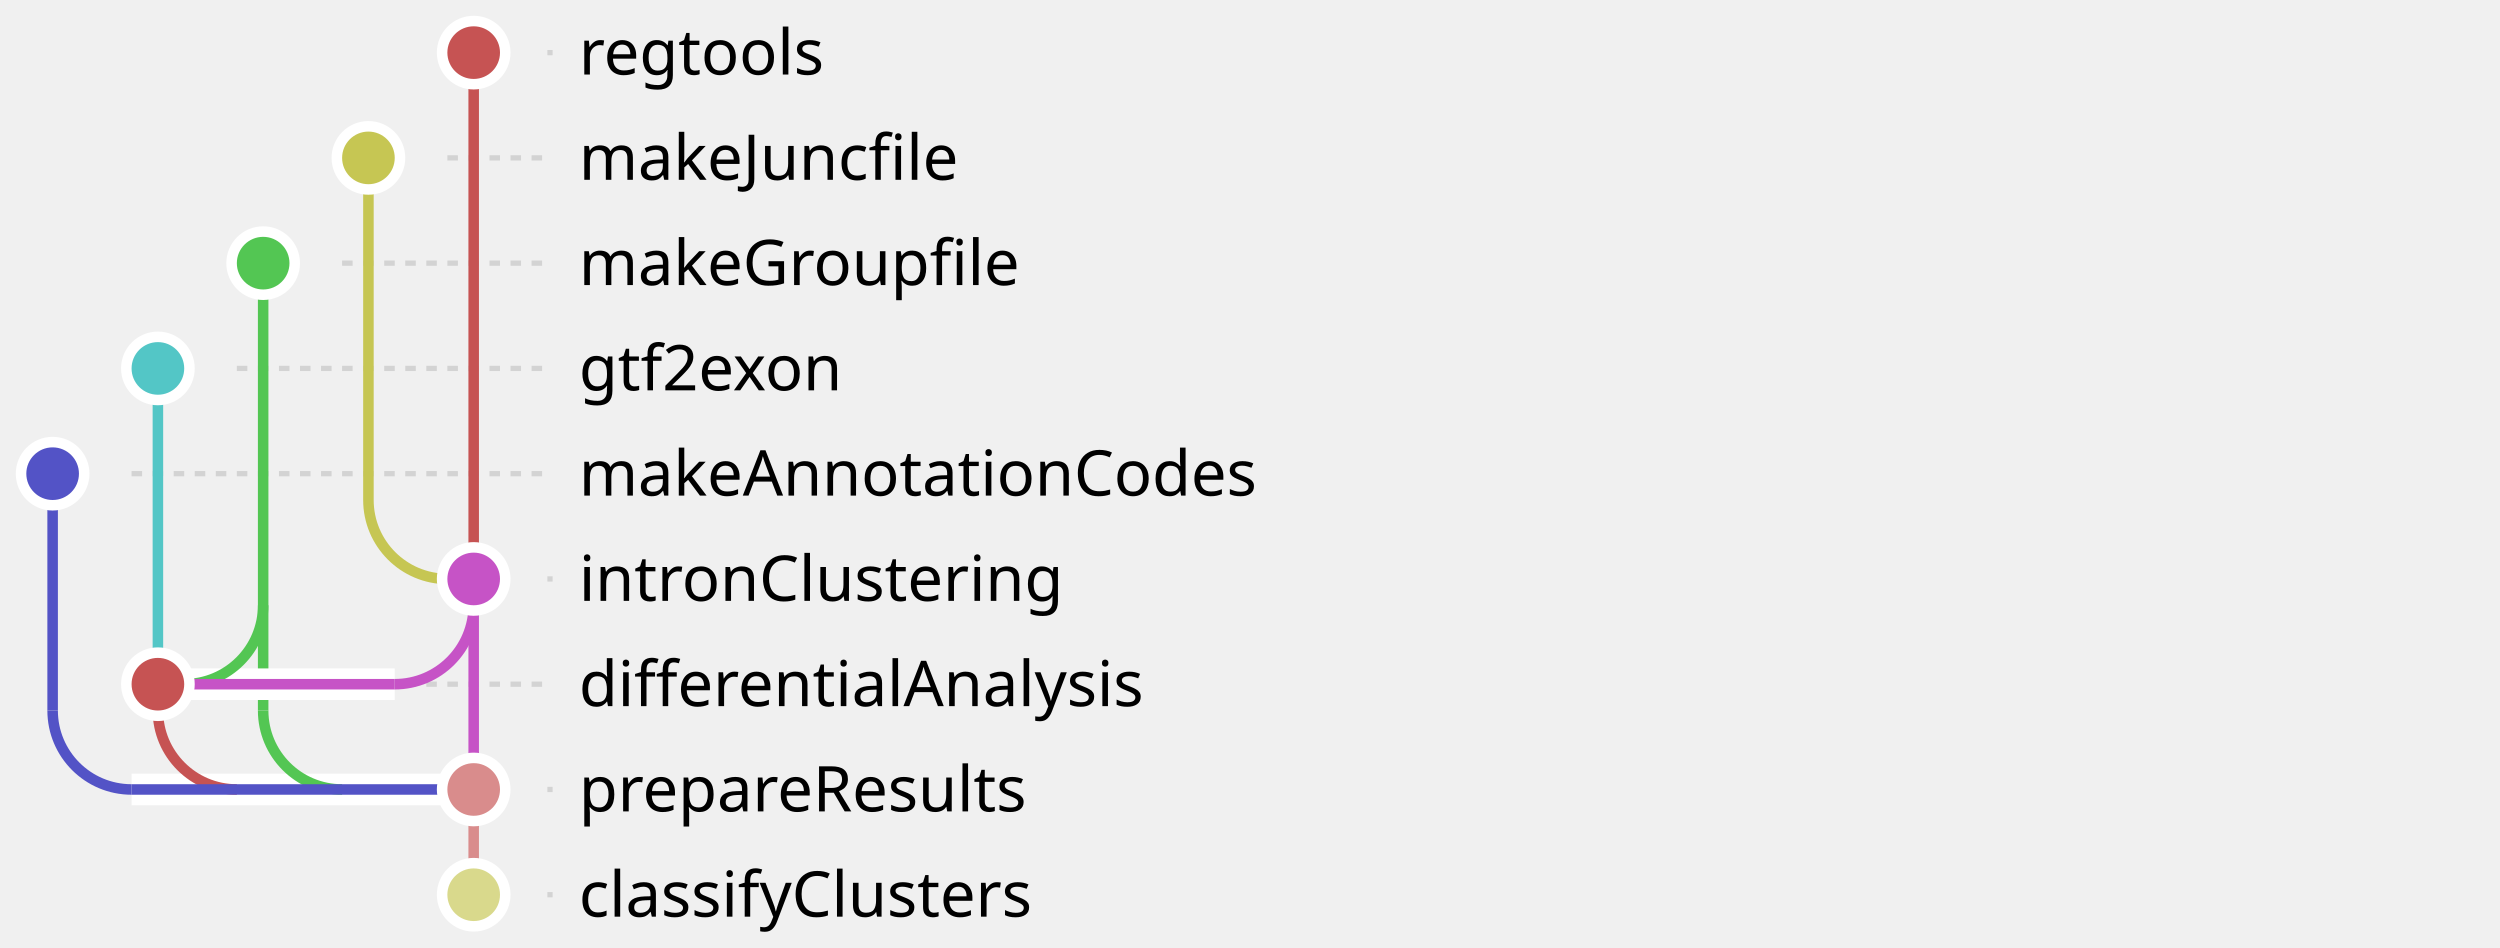
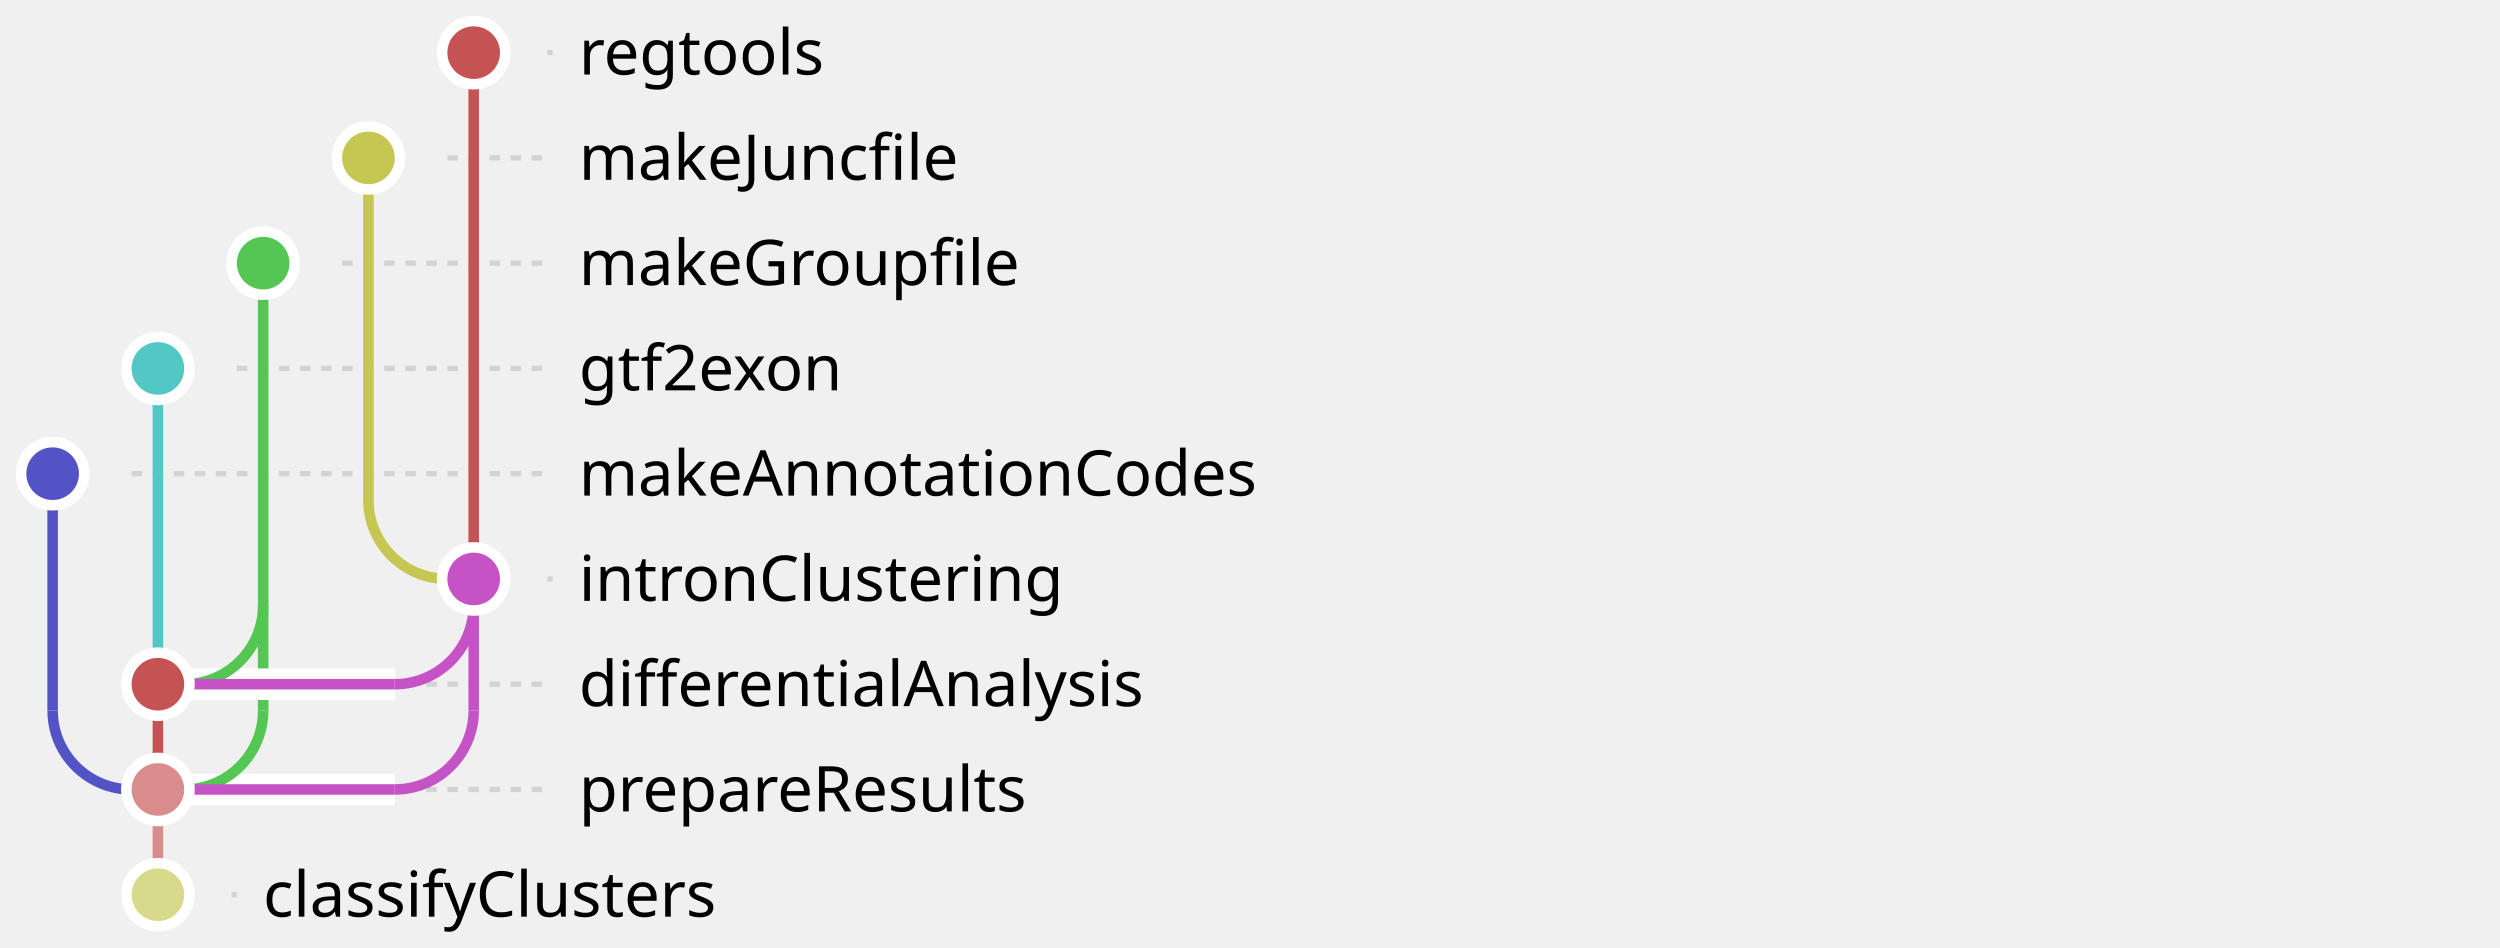
<svg xmlns="http://www.w3.org/2000/svg" baseProfile="full" height="100%" version="1.1" viewBox="25.0,5.0,475.0,180.0" width="100%">
  <defs />
  <g>
    <line stroke="lightgrey" stroke-dasharray="2" x1="130.0" x2="129.0" y1="15.0" y2="15.0" />
    <line stroke="lightgrey" stroke-dasharray="2" x1="110.0" x2="129.0" y1="35.0" y2="35.0" />
    <line stroke="lightgrey" stroke-dasharray="2" x1="90.0" x2="129.0" y1="55.0" y2="55.0" />
    <line stroke="lightgrey" stroke-dasharray="2" x1="70.0" x2="129.0" y1="75.0" y2="75.0" />
    <line stroke="lightgrey" stroke-dasharray="2" x1="50.0" x2="129.0" y1="95.0" y2="95.0" />
    <line stroke="lightgrey" stroke-dasharray="2" x1="130.0" x2="129.0" y1="115.0" y2="115.0" />
    <line stroke="lightgrey" stroke-dasharray="2" x1="70.0" x2="129.0" y1="135.0" y2="135.0" />
-     <line stroke="lightgrey" stroke-dasharray="2" x1="130.0" x2="129.0" y1="155.0" y2="155.0" />
-     <line stroke="lightgrey" stroke-dasharray="2" x1="130.0" x2="129.0" y1="175.0" y2="175.0" />
+     <line stroke="lightgrey" stroke-dasharray="2" x1="70.0" x2="129.0" y1="155.0" y2="155.0" />
+     <line stroke="lightgrey" stroke-dasharray="2" x1="70.0" x2="69.0" y1="175.0" y2="175.0" />
  </g>
  <g>
    <line stroke="#c6c653" stroke-width="2.0" x1="95.0" x2="95.0" y1="35.0" y2="100.0" />
    <line stroke="#c65353" stroke-width="2.0" x1="115.0" x2="115.0" y1="15.0" y2="115.0" />
    <line stroke="#53c6c6" stroke-width="2.0" x1="55.0" x2="55.0" y1="75.0" y2="135.0" />
    <line stroke="#5353c6" stroke-width="2.0" x1="35.0" x2="35.0" y1="95.0" y2="140.0" />
-     <line stroke="#c65353" stroke-width="2.0" x1="55.0" x2="55.0" y1="135.0" y2="140.0" />
+     <line stroke="#c65353" stroke-width="2.0" x1="55.0" x2="55.0" y1="135.0" y2="155.0" />
    <line stroke="#53c653" stroke-width="2.0" x1="75.0" x2="75.0" y1="55.0" y2="140.0" />
-     <line stroke="#c653c6" stroke-width="2.0" x1="115.0" x2="115.0" y1="115.0" y2="155.0" />
-     <line stroke="#d98c8c" stroke-width="2.0" x1="115.0" x2="115.0" y1="155.0" y2="175.0" />
+     <line stroke="#c653c6" stroke-width="2.0" x1="115.0" x2="115.0" y1="115.0" y2="140.0" />
+     <line stroke="#d98c8c" stroke-width="2.0" x1="55.0" x2="55.0" y1="155.0" y2="175.0" />
  </g>
  <g>
    <line stroke="white" stroke-width="6.0" x1="110.0" x2="115.0" y1="115.0" y2="115.0" />
    <line stroke="white" stroke-width="6.0" x1="55.0" x2="100.0" y1="135.0" y2="135.0" />
-     <line stroke="white" stroke-width="6.0" x1="50.0" x2="115.0" y1="155.0" y2="155.0" />
+     <line stroke="white" stroke-width="6.0" x1="50.0" x2="55.0" y1="155.0" y2="155.0" />
+     <line stroke="white" stroke-width="6.0" x1="55.0" x2="100.0" y1="155.0" y2="155.0" />
  </g>
  <g>
    <path d="M 95.0,100.0 a15.0,15.0 0 0,0 15.0,15.0" fill="none" stroke="#c6c653" stroke-width="2.0" />
    <line stroke="#c6c653" stroke-width="2.0" x1="110.0" x2="115.0" y1="115.0" y2="115.0" />
    <path d="M 75.0,120.0 a15.0,15.0 0 0,1 -15.0,15.0" fill="none" stroke="#53c653" stroke-width="2.0" />
    <path d="M 115.0,120.0 a15.0,15.0 0 0,1 -15.0,15.0" fill="none" stroke="#c653c6" stroke-width="2.0" />
    <line stroke="#c653c6" stroke-width="2.0" x1="55.0" x2="100.0" y1="135.0" y2="135.0" />
    <path d="M 35.0,140.0 a15.0,15.0 0 0,0 15.0,15.0" fill="none" stroke="#5353c6" stroke-width="2.0" />
-     <path d="M 55.0,140.0 a15.0,15.0 0 0,0 15.0,15.0" fill="none" stroke="#c65353" stroke-width="2.0" />
-     <path d="M 75.0,140.0 a15.0,15.0 0 0,0 15.0,15.0" fill="none" stroke="#53c653" stroke-width="2.0" />
-     <line stroke="#5353c6" stroke-width="2.0" x1="50.0" x2="115.0" y1="155.0" y2="155.0" />
+     <line stroke="#5353c6" stroke-width="2.0" x1="50.0" x2="55.0" y1="155.0" y2="155.0" />
+     <path d="M 75.0,140.0 a15.0,15.0 0 0,1 -15.0,15.0" fill="none" stroke="#53c653" stroke-width="2.0" />
+     <path d="M 115.0,140.0 a15.0,15.0 0 0,1 -15.0,15.0" fill="none" stroke="#c653c6" stroke-width="2.0" />
+     <line stroke="#c653c6" stroke-width="2.0" x1="55.0" x2="100.0" y1="155.0" y2="155.0" />
  </g>
  <g>
    <circle cx="115.0" cy="15.0" fill="#c65353" id="Nregtools" r="6.0" stroke="white" stroke-width="2.0" />
    <text dominant-baseline="middle" font-family="sans-serif" font-size="inherit" x="135.0" y="15.0">regtools</text>
    <circle cx="95.0" cy="35.0" fill="#c6c653" id="NmakeJuncfile" r="6.0" stroke="white" stroke-width="2.0" />
    <text dominant-baseline="middle" font-family="sans-serif" font-size="inherit" x="135.0" y="35.0">makeJuncfile</text>
    <circle cx="75.0" cy="55.0" fill="#53c653" id="NmakeGroupfile" r="6.0" stroke="white" stroke-width="2.0" />
    <text dominant-baseline="middle" font-family="sans-serif" font-size="inherit" x="135.0" y="55.0">makeGroupfile</text>
    <circle cx="55.0" cy="75.0" fill="#53c6c6" id="Ngtf2exon" r="6.0" stroke="white" stroke-width="2.0" />
    <text dominant-baseline="middle" font-family="sans-serif" font-size="inherit" x="135.0" y="75.0">gtf2exon</text>
    <circle cx="35.0" cy="95.0" fill="#5353c6" id="NmakeAnnotationCodes" r="6.0" stroke="white" stroke-width="2.0" />
    <text dominant-baseline="middle" font-family="sans-serif" font-size="inherit" x="135.0" y="95.0">makeAnnotationCodes</text>
    <circle cx="115.0" cy="115.0" fill="#c653c6" id="NintronClustering" r="6.0" stroke="white" stroke-width="2.0" />
    <text dominant-baseline="middle" font-family="sans-serif" font-size="inherit" x="135.0" y="115.0">intronClustering</text>
    <circle cx="55.0" cy="135.0" fill="#c65353" id="NdifferentialAnalysis" r="6.0" stroke="white" stroke-width="2.0" />
    <text dominant-baseline="middle" font-family="sans-serif" font-size="inherit" x="135.0" y="135.0">differentialAnalysis</text>
-     <circle cx="115.0" cy="155.0" fill="#d98c8c" id="NprepareResults" r="6.0" stroke="white" stroke-width="2.0" />
+     <circle cx="55.0" cy="155.0" fill="#d98c8c" id="NprepareResults" r="6.0" stroke="white" stroke-width="2.0" />
    <text dominant-baseline="middle" font-family="sans-serif" font-size="inherit" x="135.0" y="155.0">prepareResults</text>
-     <circle cx="115.0" cy="175.0" fill="#d9d98c" id="NclassifyClusters" r="6.0" stroke="white" stroke-width="2.0" />
-     <text dominant-baseline="middle" font-family="sans-serif" font-size="inherit" x="135.0" y="175.0">classifyClusters</text>
+     <circle cx="55.0" cy="175.0" fill="#d9d98c" id="NclassifyClusters" r="6.0" stroke="white" stroke-width="2.0" />
+     <text dominant-baseline="middle" font-family="sans-serif" font-size="inherit" x="75.0" y="175.0">classifyClusters</text>
  </g>
</svg>
